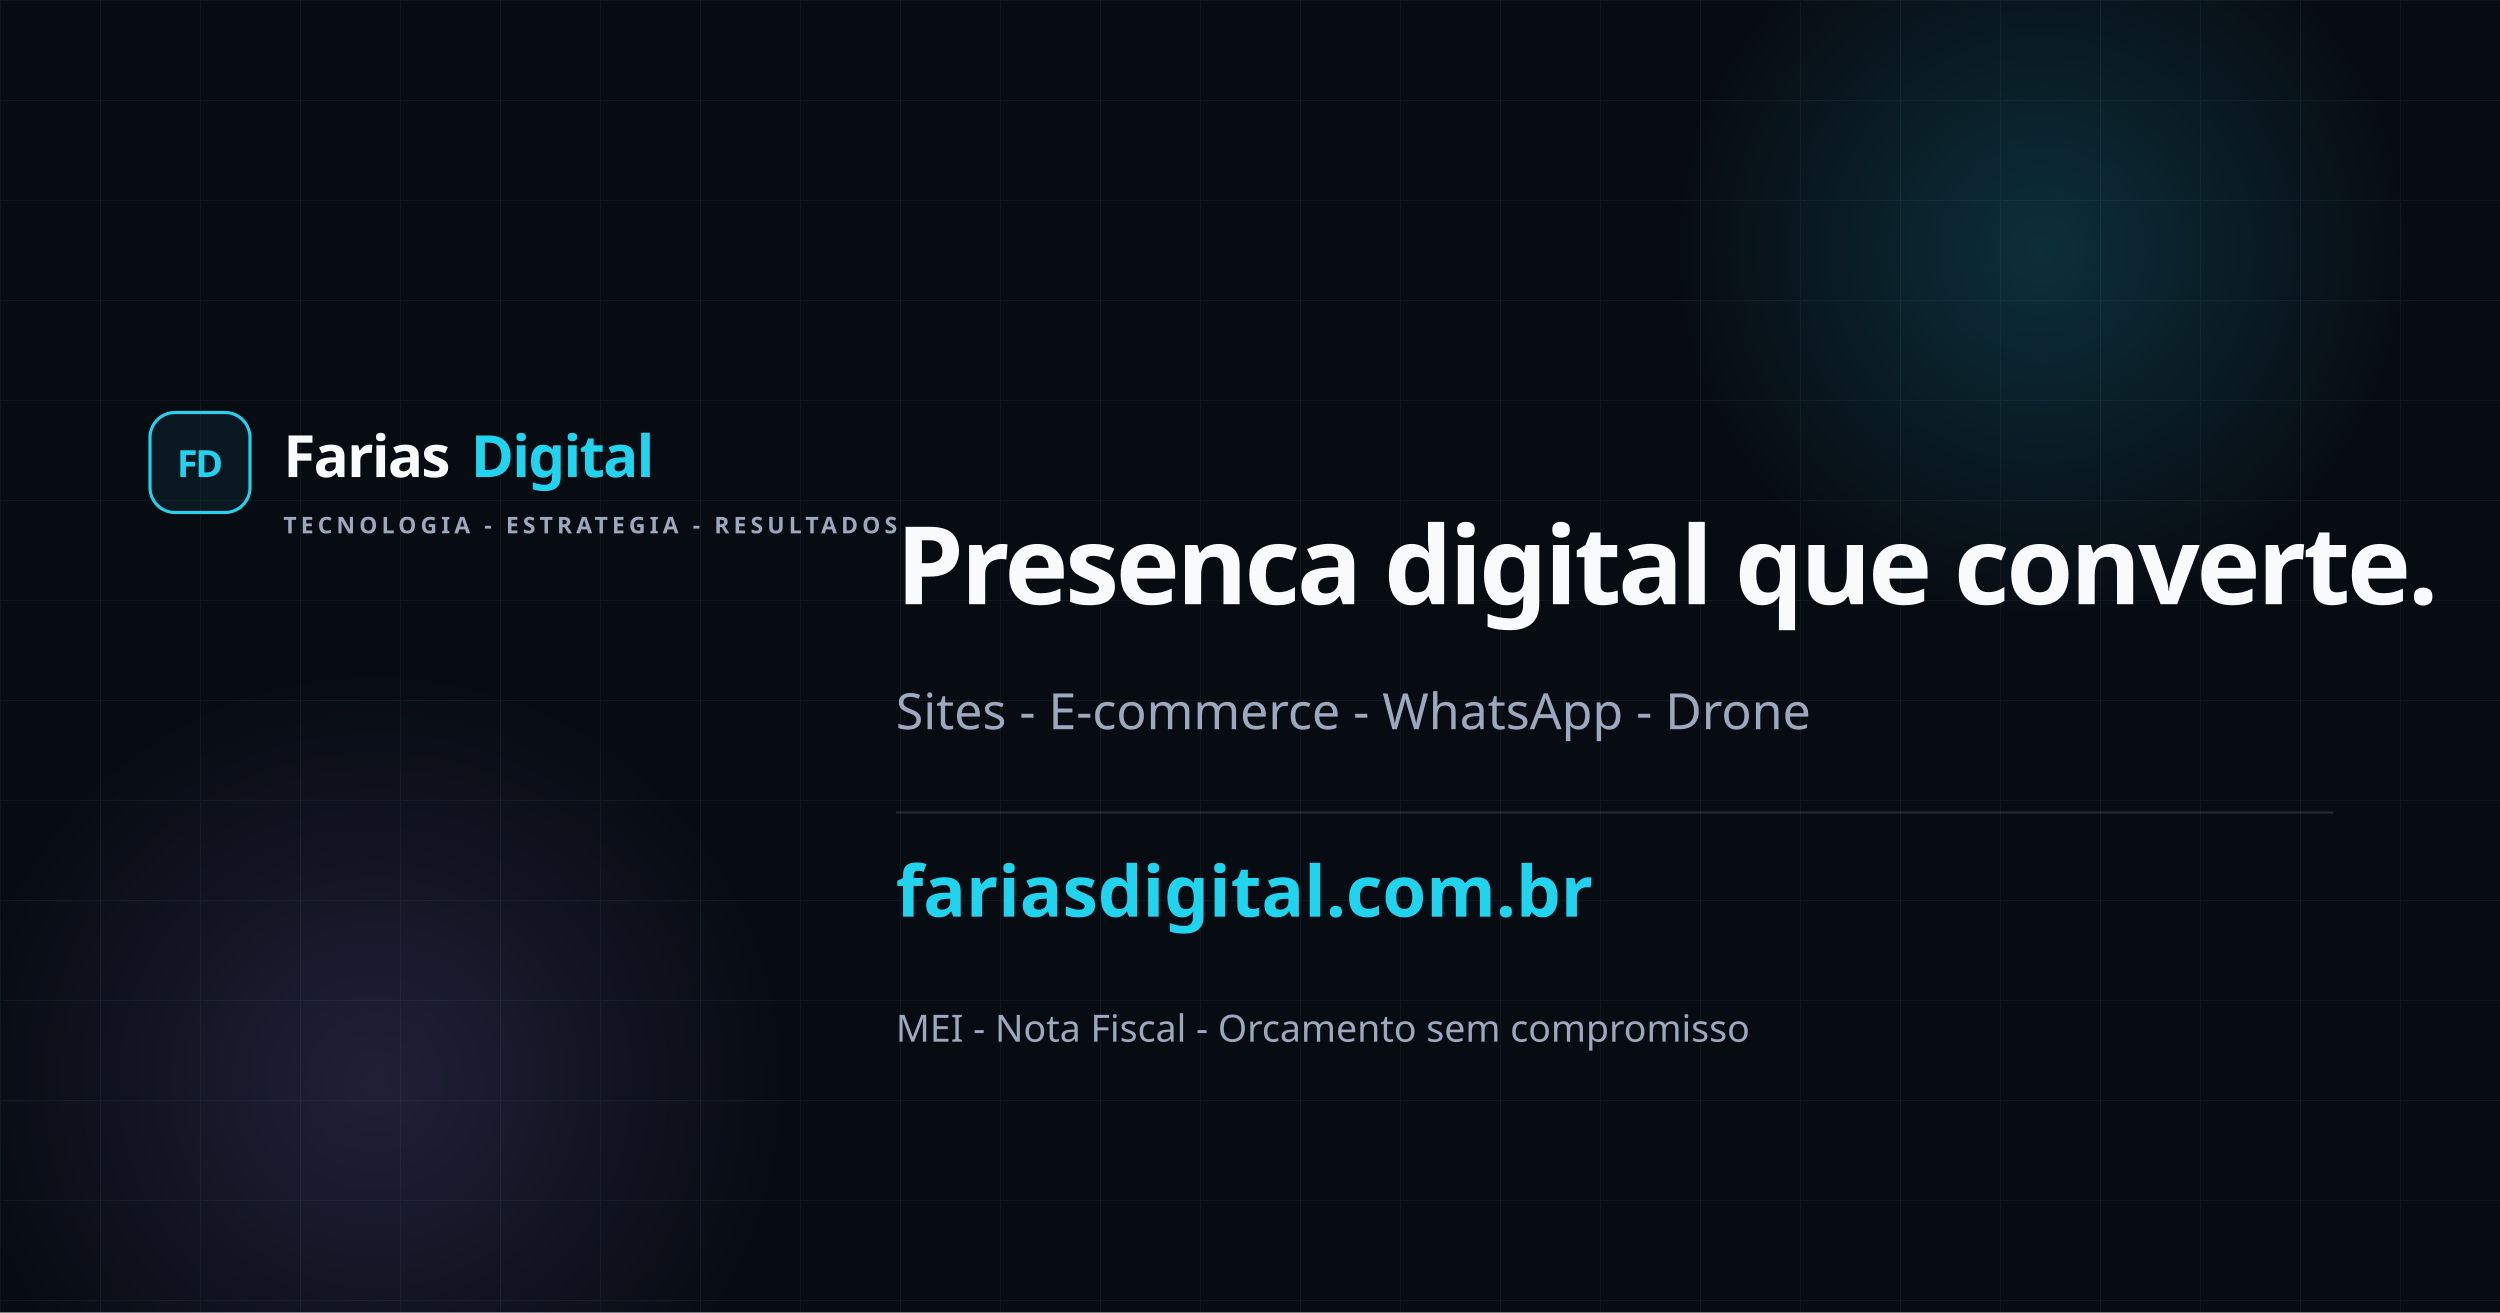
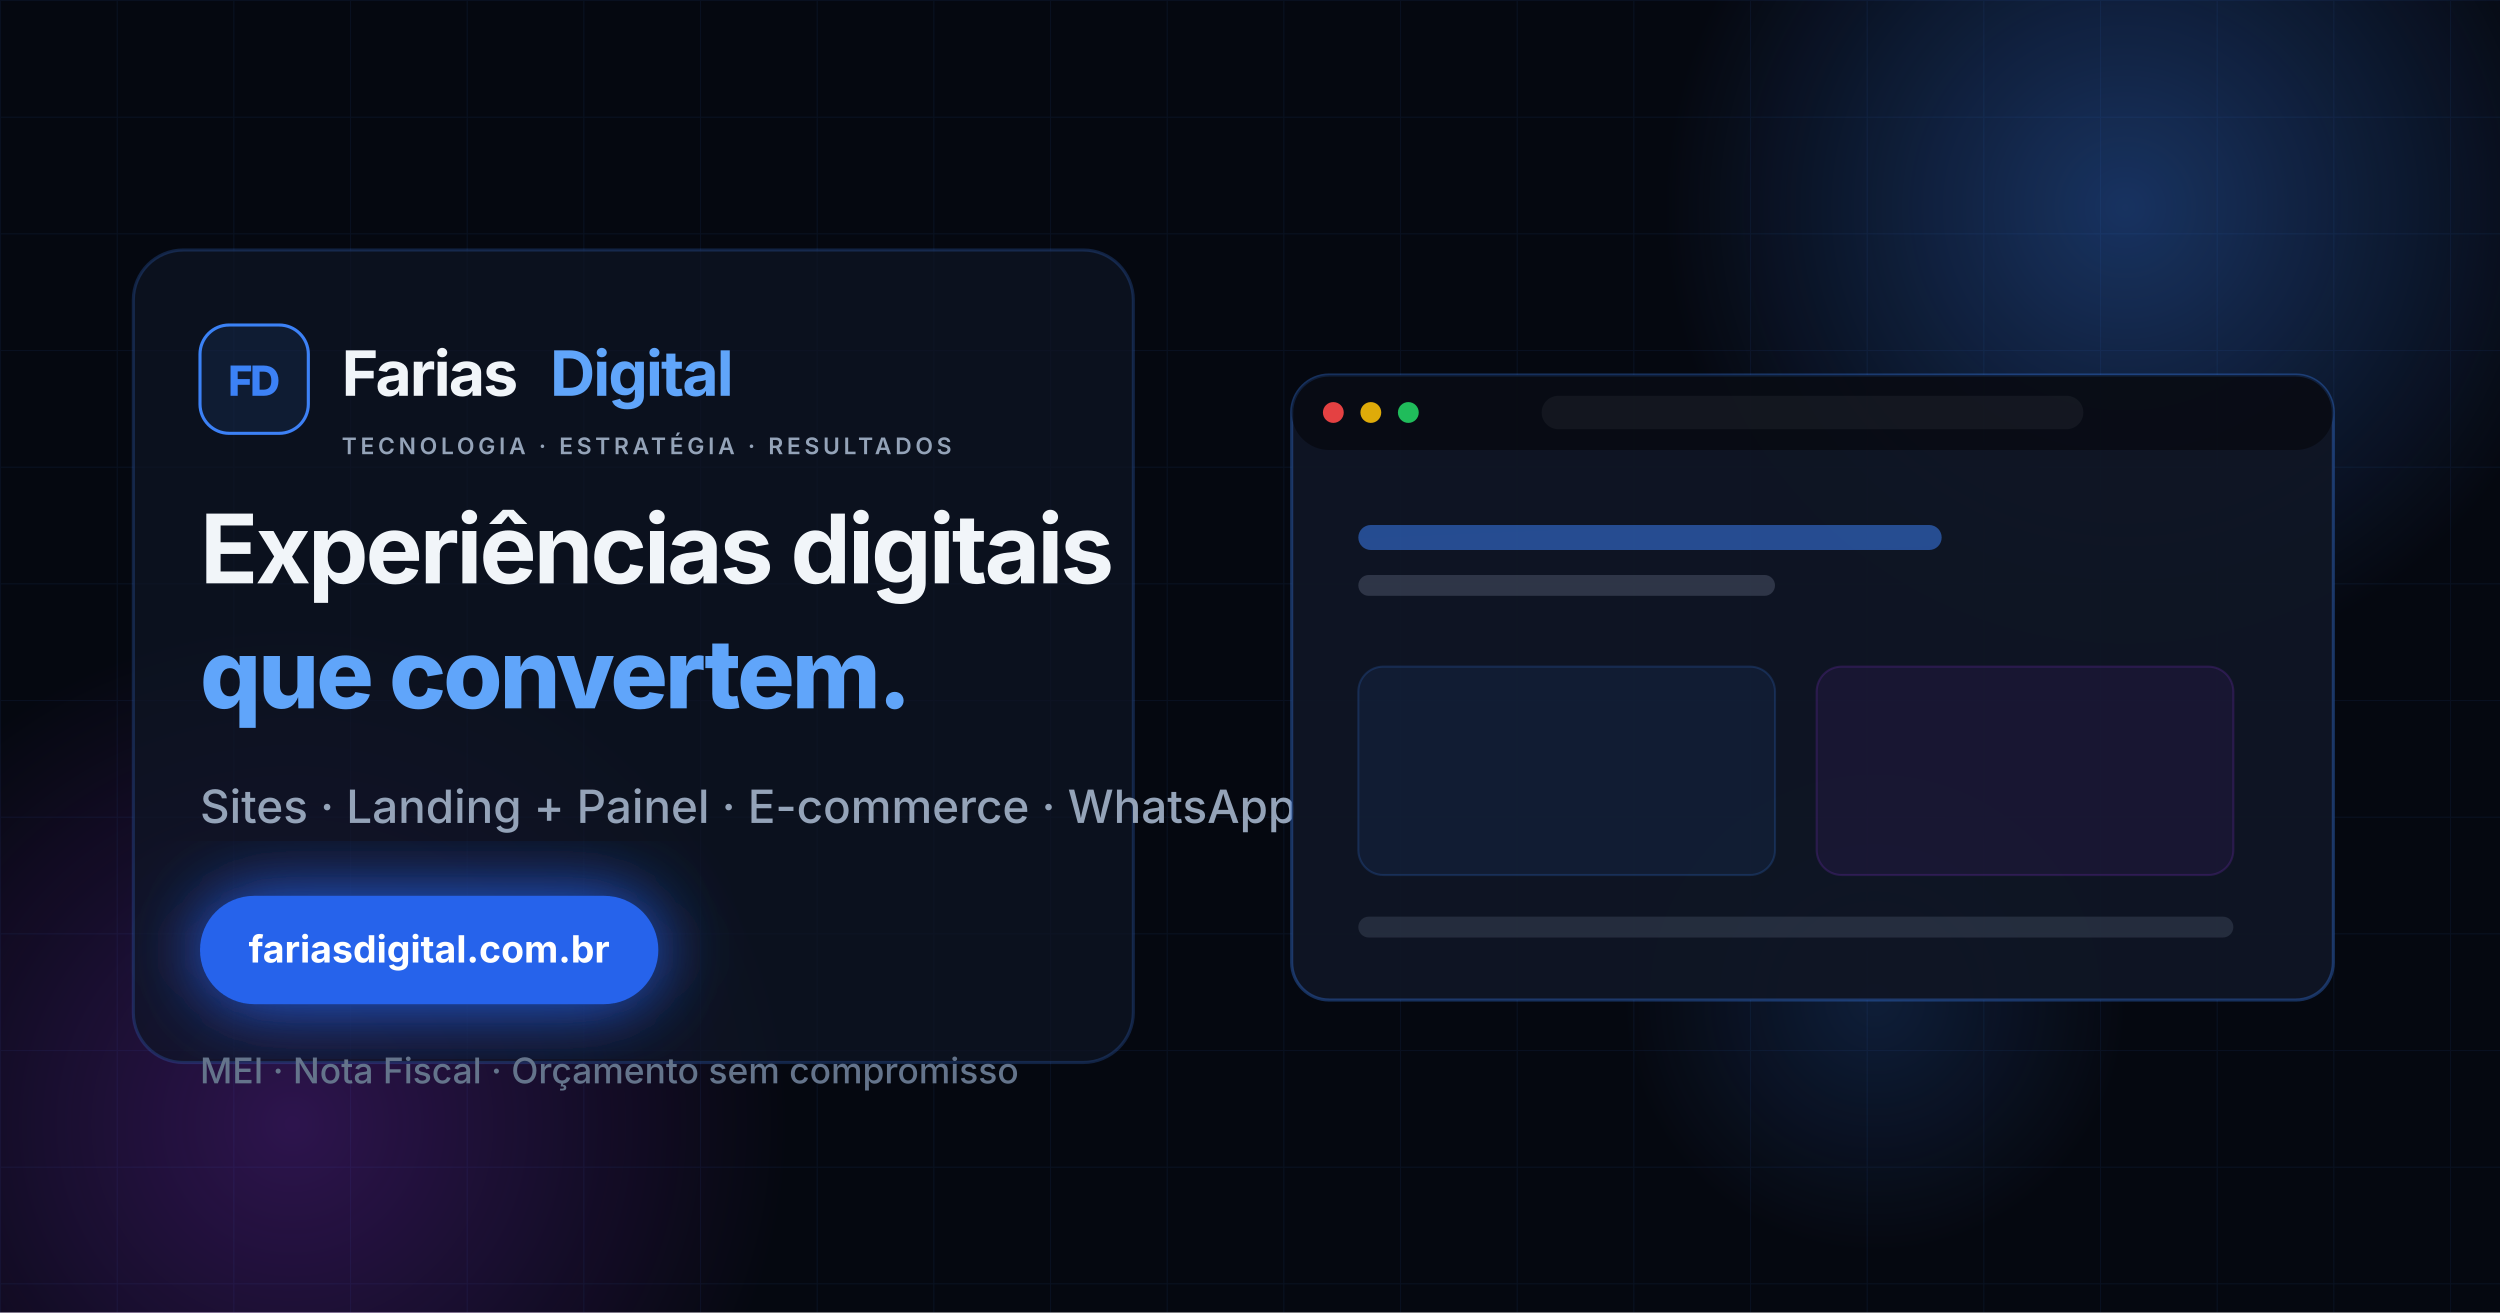
<svg xmlns="http://www.w3.org/2000/svg" width="1200" height="630" viewBox="0 0 1200 630" fill="none">
  <defs>
    <linearGradient id="bg" x1="0" y1="0" x2="1200" y2="630">
-       <stop offset="0%" stop-color="#070b12" />
-       <stop offset="100%" stop-color="#0d1320" />
+       <stop offset="0%" stop-color="#050810" />
+       <stop offset="100%" stop-color="#0a0f1a" />
    </linearGradient>
    <linearGradient id="fd-grad" x1="0" y1="0" x2="48" y2="48">
-       <stop offset="0%" stop-color="#22d3ee" />
-       <stop offset="100%" stop-color="#a78bfa" />
+       <stop offset="0%" stop-color="#3b82f6" />
+       <stop offset="100%" stop-color="#9333ea" />
    </linearGradient>
-     <linearGradient id="accent-text" x1="0" y1="0" x2="220" y2="0">
-       <stop offset="0%" stop-color="#22d3ee" />
-       <stop offset="100%" stop-color="#a78bfa" />
+     <linearGradient id="accent-text" x1="0" y1="0" x2="420" y2="0">
+       <stop offset="0%" stop-color="#60a5fa" />
+       <stop offset="50%" stop-color="#3b82f6" />
+       <stop offset="100%" stop-color="#a855f7" />
    </linearGradient>
-     <radialGradient id="orb-cyan" cx="0.5" cy="0.5" r="0.5">
-       <stop offset="0%" stop-color="#22d3ee" stop-opacity="0.18" />
-       <stop offset="100%" stop-color="#22d3ee" stop-opacity="0" />
+     <linearGradient id="cta-grad" x1="0" y1="0" x2="280" y2="0">
+       <stop offset="0%" stop-color="#2563eb" />
+       <stop offset="100%" stop-color="#7c3aed" />
+     </linearGradient>
+     <radialGradient id="orb-blue" cx="0.5" cy="0.5" r="0.5">
+       <stop offset="0%" stop-color="#3b82f6" stop-opacity="0.35" />
+       <stop offset="100%" stop-color="#3b82f6" stop-opacity="0" />
    </radialGradient>
    <radialGradient id="orb-purple" cx="0.5" cy="0.5" r="0.5">
-       <stop offset="0%" stop-color="#a78bfa" stop-opacity="0.16" />
-       <stop offset="100%" stop-color="#a78bfa" stop-opacity="0" />
+       <stop offset="0%" stop-color="#9333ea" stop-opacity="0.28" />
+       <stop offset="100%" stop-color="#9333ea" stop-opacity="0" />
    </radialGradient>
-     <pattern id="grid" width="48" height="48" patternUnits="userSpaceOnUse">
-       <path d="M48 0H0V48" fill="none" stroke="rgba(148,163,184,0.08)" stroke-width="1" />
+     <pattern id="grid" width="56" height="56" patternUnits="userSpaceOnUse">
+       <path d="M56 0H0V56" fill="none" stroke="rgba(59,130,246,0.07)" stroke-width="1" />
    </pattern>
+     <filter id="glow" x="-50%" y="-50%" width="200%" height="200%">
+       <feGaussianBlur stdDeviation="18" result="blur" />
+       <feMerge>
+         <feMergeNode in="blur" />
+         <feMergeNode in="SourceGraphic" />
+       </feMerge>
+     </filter>
  </defs>
  <rect width="1200" height="630" fill="url(#bg)" />
  <rect width="1200" height="630" fill="url(#grid)" />
-   <circle cx="980" cy="120" r="180" fill="url(#orb-cyan)" />
-   <circle cx="180" cy="520" r="200" fill="url(#orb-purple)" />
-   <g transform="translate(72, 198)">
-     <rect x="0" y="0" width="48" height="48" rx="12" fill="rgba(34,211,238,0.07)" stroke="url(#fd-grad)" stroke-width="1.5" />
-     <text x="24" y="31" text-anchor="middle" font-family="Plus Jakarta Sans, system-ui, sans-serif" font-size="18" font-weight="800" letter-spacing="-0.06em" fill="url(#fd-grad)">FD</text>
-     <text x="64" y="31" font-family="Plus Jakarta Sans, system-ui, sans-serif" font-size="28" font-weight="700" letter-spacing="-0.03em" fill="#f8fafc">Farias</text>
-     <text x="154" y="31" font-family="Plus Jakarta Sans, system-ui, sans-serif" font-size="28" font-weight="700" letter-spacing="-0.03em" fill="url(#accent-text)">Digital</text>
-     <text x="64" y="58" font-family="Plus Jakarta Sans, system-ui, sans-serif" font-size="11" font-weight="600" letter-spacing="0.18em" fill="#9ca8bd">TECNOLOGIA - ESTRATEGIA - RESULTADOS</text>
+   <circle cx="1020" cy="100" r="220" fill="url(#orb-blue)" />
+   <circle cx="140" cy="540" r="240" fill="url(#orb-purple)" />
+   <circle cx="900" cy="480" r="120" fill="url(#orb-blue)" opacity="0.5" />
+   <rect x="64" y="120" width="480" height="390" rx="24" fill="rgba(15,21,36,0.72)" stroke="rgba(59,130,246,0.22)" stroke-width="1.5" />
+   <g transform="translate(96, 156)">
+     <rect x="0" y="0" width="52" height="52" rx="14" fill="rgba(59,130,246,0.1)" stroke="url(#fd-grad)" stroke-width="1.5" />
+     <text x="26" y="34" text-anchor="middle" font-family="Inter, system-ui, sans-serif" font-size="20" font-weight="800" letter-spacing="-0.06em" fill="url(#fd-grad)">FD</text>
+     <text x="68" y="34" font-family="Inter, system-ui, sans-serif" font-size="30" font-weight="700" letter-spacing="-0.03em" fill="#f1f5f9">Farias</text>
+     <text x="168" y="34" font-family="Inter, system-ui, sans-serif" font-size="30" font-weight="700" letter-spacing="-0.03em" fill="url(#accent-text)">Digital</text>
+     <text x="68" y="62" font-family="Inter, system-ui, sans-serif" font-size="11" font-weight="600" letter-spacing="0.16em" fill="#94a3b8">TECNOLOGIA · ESTRATÉGIA · RESULTADOS</text>
  </g>
-   <text x="430" y="290" font-family="Plus Jakarta Sans, system-ui, sans-serif" font-size="52" font-weight="700" letter-spacing="-0.03em" fill="#f8fafc">Presenca digital que converte.</text>
-   <text x="430" y="350" font-family="Plus Jakarta Sans, system-ui, sans-serif" font-size="24" font-weight="500" fill="#9ca8bd">Sites - E-commerce - WhatsApp - Drone</text>
-   <line x1="430" y1="390" x2="1120" y2="390" stroke="rgba(148,163,184,0.2)" stroke-width="1" />
-   <text x="430" y="440" font-family="Plus Jakarta Sans, system-ui, sans-serif" font-size="34" font-weight="700" fill="#22d3ee">fariasdigital.com.br</text>
-   <text x="430" y="500" font-family="Plus Jakarta Sans, system-ui, sans-serif" font-size="18" font-weight="500" fill="#9ca8bd">MEI - Nota Fiscal - Orcamento sem compromisso</text>
+   <text x="96" y="280" font-family="Inter, system-ui, sans-serif" font-size="46" font-weight="700" letter-spacing="-0.03em" fill="#f1f5f9">Experiências digitais</text>
+   <text x="96" y="340" font-family="Inter, system-ui, sans-serif" font-size="46" font-weight="800" letter-spacing="-0.03em" fill="url(#accent-text)">que convertem.</text>
+   <text x="96" y="395" font-family="Inter, system-ui, sans-serif" font-size="22" font-weight="500" fill="#94a3b8">Sites · Landing + Painel · E-commerce · WhatsApp</text>
+   <rect x="96" y="430" width="220" height="52" rx="26" fill="url(#cta-grad)" filter="url(#glow)" />
+   <text x="206" y="462" text-anchor="middle" font-family="Inter, system-ui, sans-serif" font-size="18" font-weight="700" fill="#ffffff">fariasdigital.com.br</text>
+   <text x="96" y="520" font-family="Inter, system-ui, sans-serif" font-size="17" font-weight="500" fill="#64748b">MEI · Nota Fiscal · Orçamento sem compromisso</text>
+   <g transform="translate(620, 180)" opacity="0.95">
+     <rect x="0" y="0" width="500" height="300" rx="18" fill="#0f1524" stroke="rgba(59,130,246,0.35)" stroke-width="1.5" />
+     <rect x="0" y="0" width="500" height="36" rx="18" fill="rgba(0,0,0,0.45)" />
+     <circle cx="20" cy="18" r="5" fill="#ef4444" />
+     <circle cx="38" cy="18" r="5" fill="#eab308" />
+     <circle cx="56" cy="18" r="5" fill="#22c55e" />
+     <rect x="120" y="10" width="260" height="16" rx="8" fill="rgba(255,255,255,0.05)" />
+     <rect x="32" y="72" width="280" height="12" rx="6" fill="url(#fd-grad)" opacity="0.55" />
+     <rect x="32" y="96" width="200" height="10" rx="5" fill="rgba(148,163,184,0.25)" />
+     <rect x="32" y="140" width="200" height="100" rx="12" fill="rgba(59,130,246,0.08)" stroke="rgba(59,130,246,0.2)" />
+     <rect x="252" y="140" width="200" height="100" rx="12" fill="rgba(147,51,234,0.08)" stroke="rgba(147,51,234,0.2)" />
+     <rect x="32" y="260" width="420" height="10" rx="5" fill="rgba(148,163,184,0.18)" />
+   </g>
</svg>
